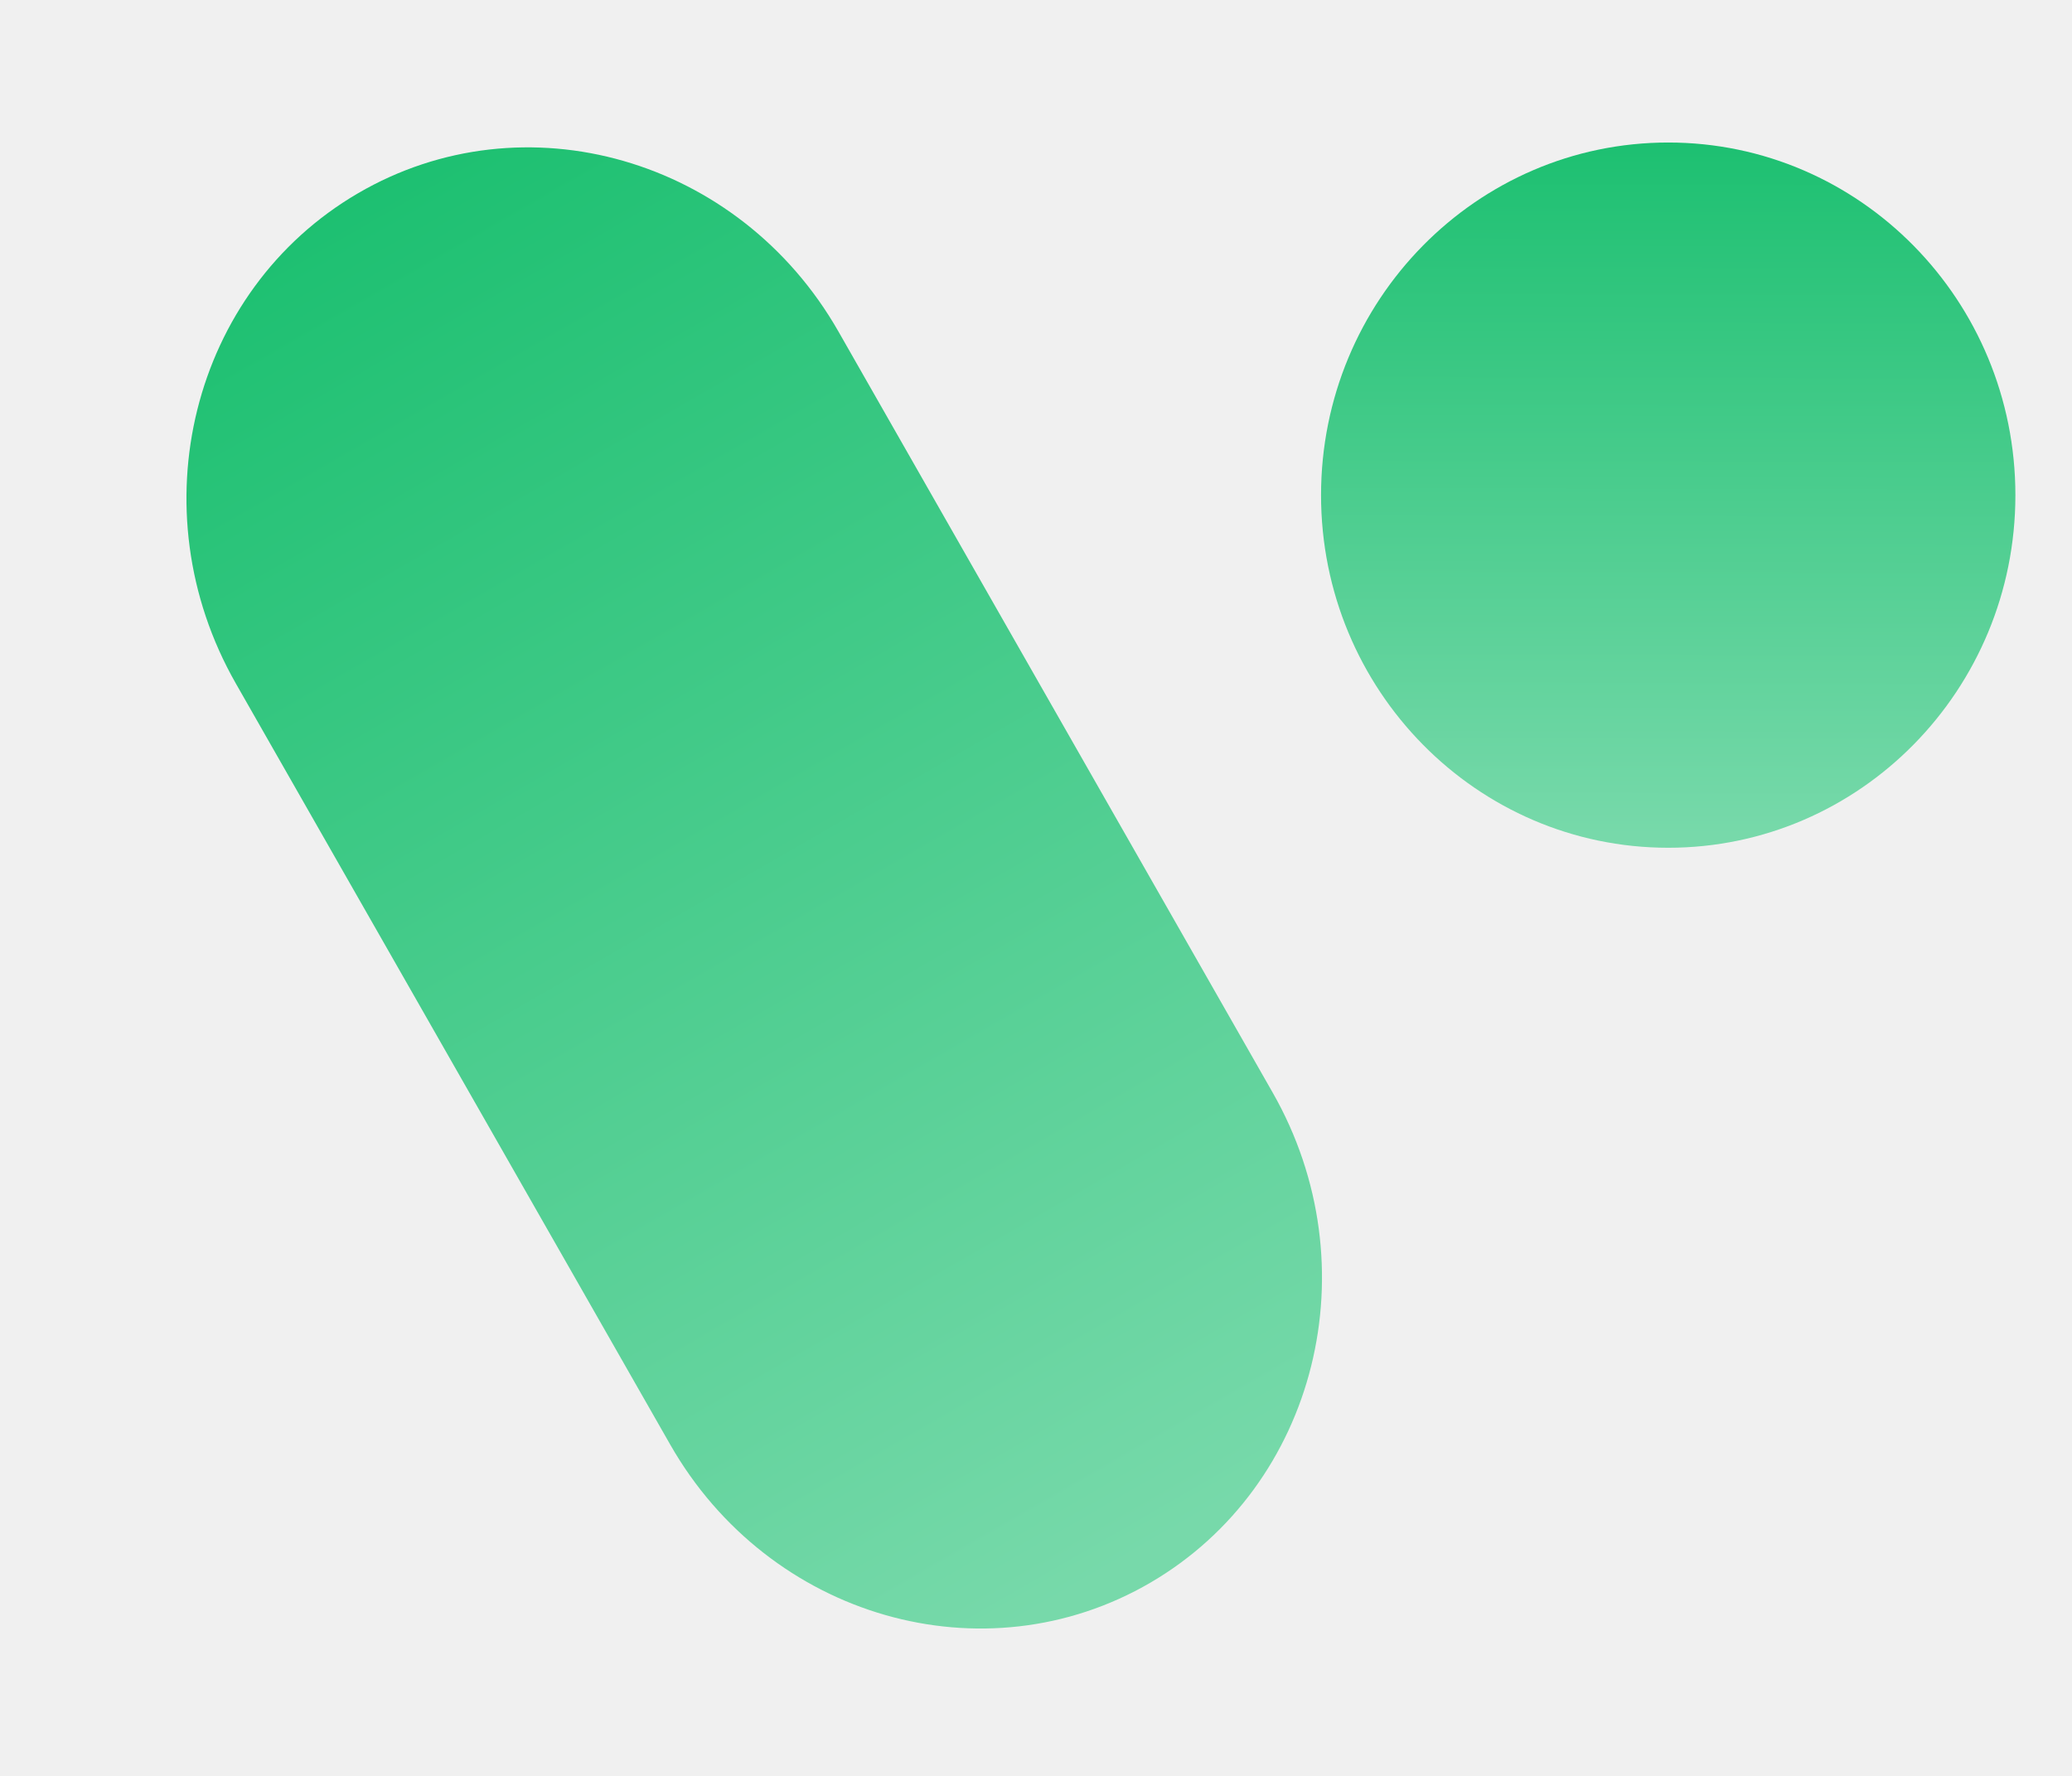
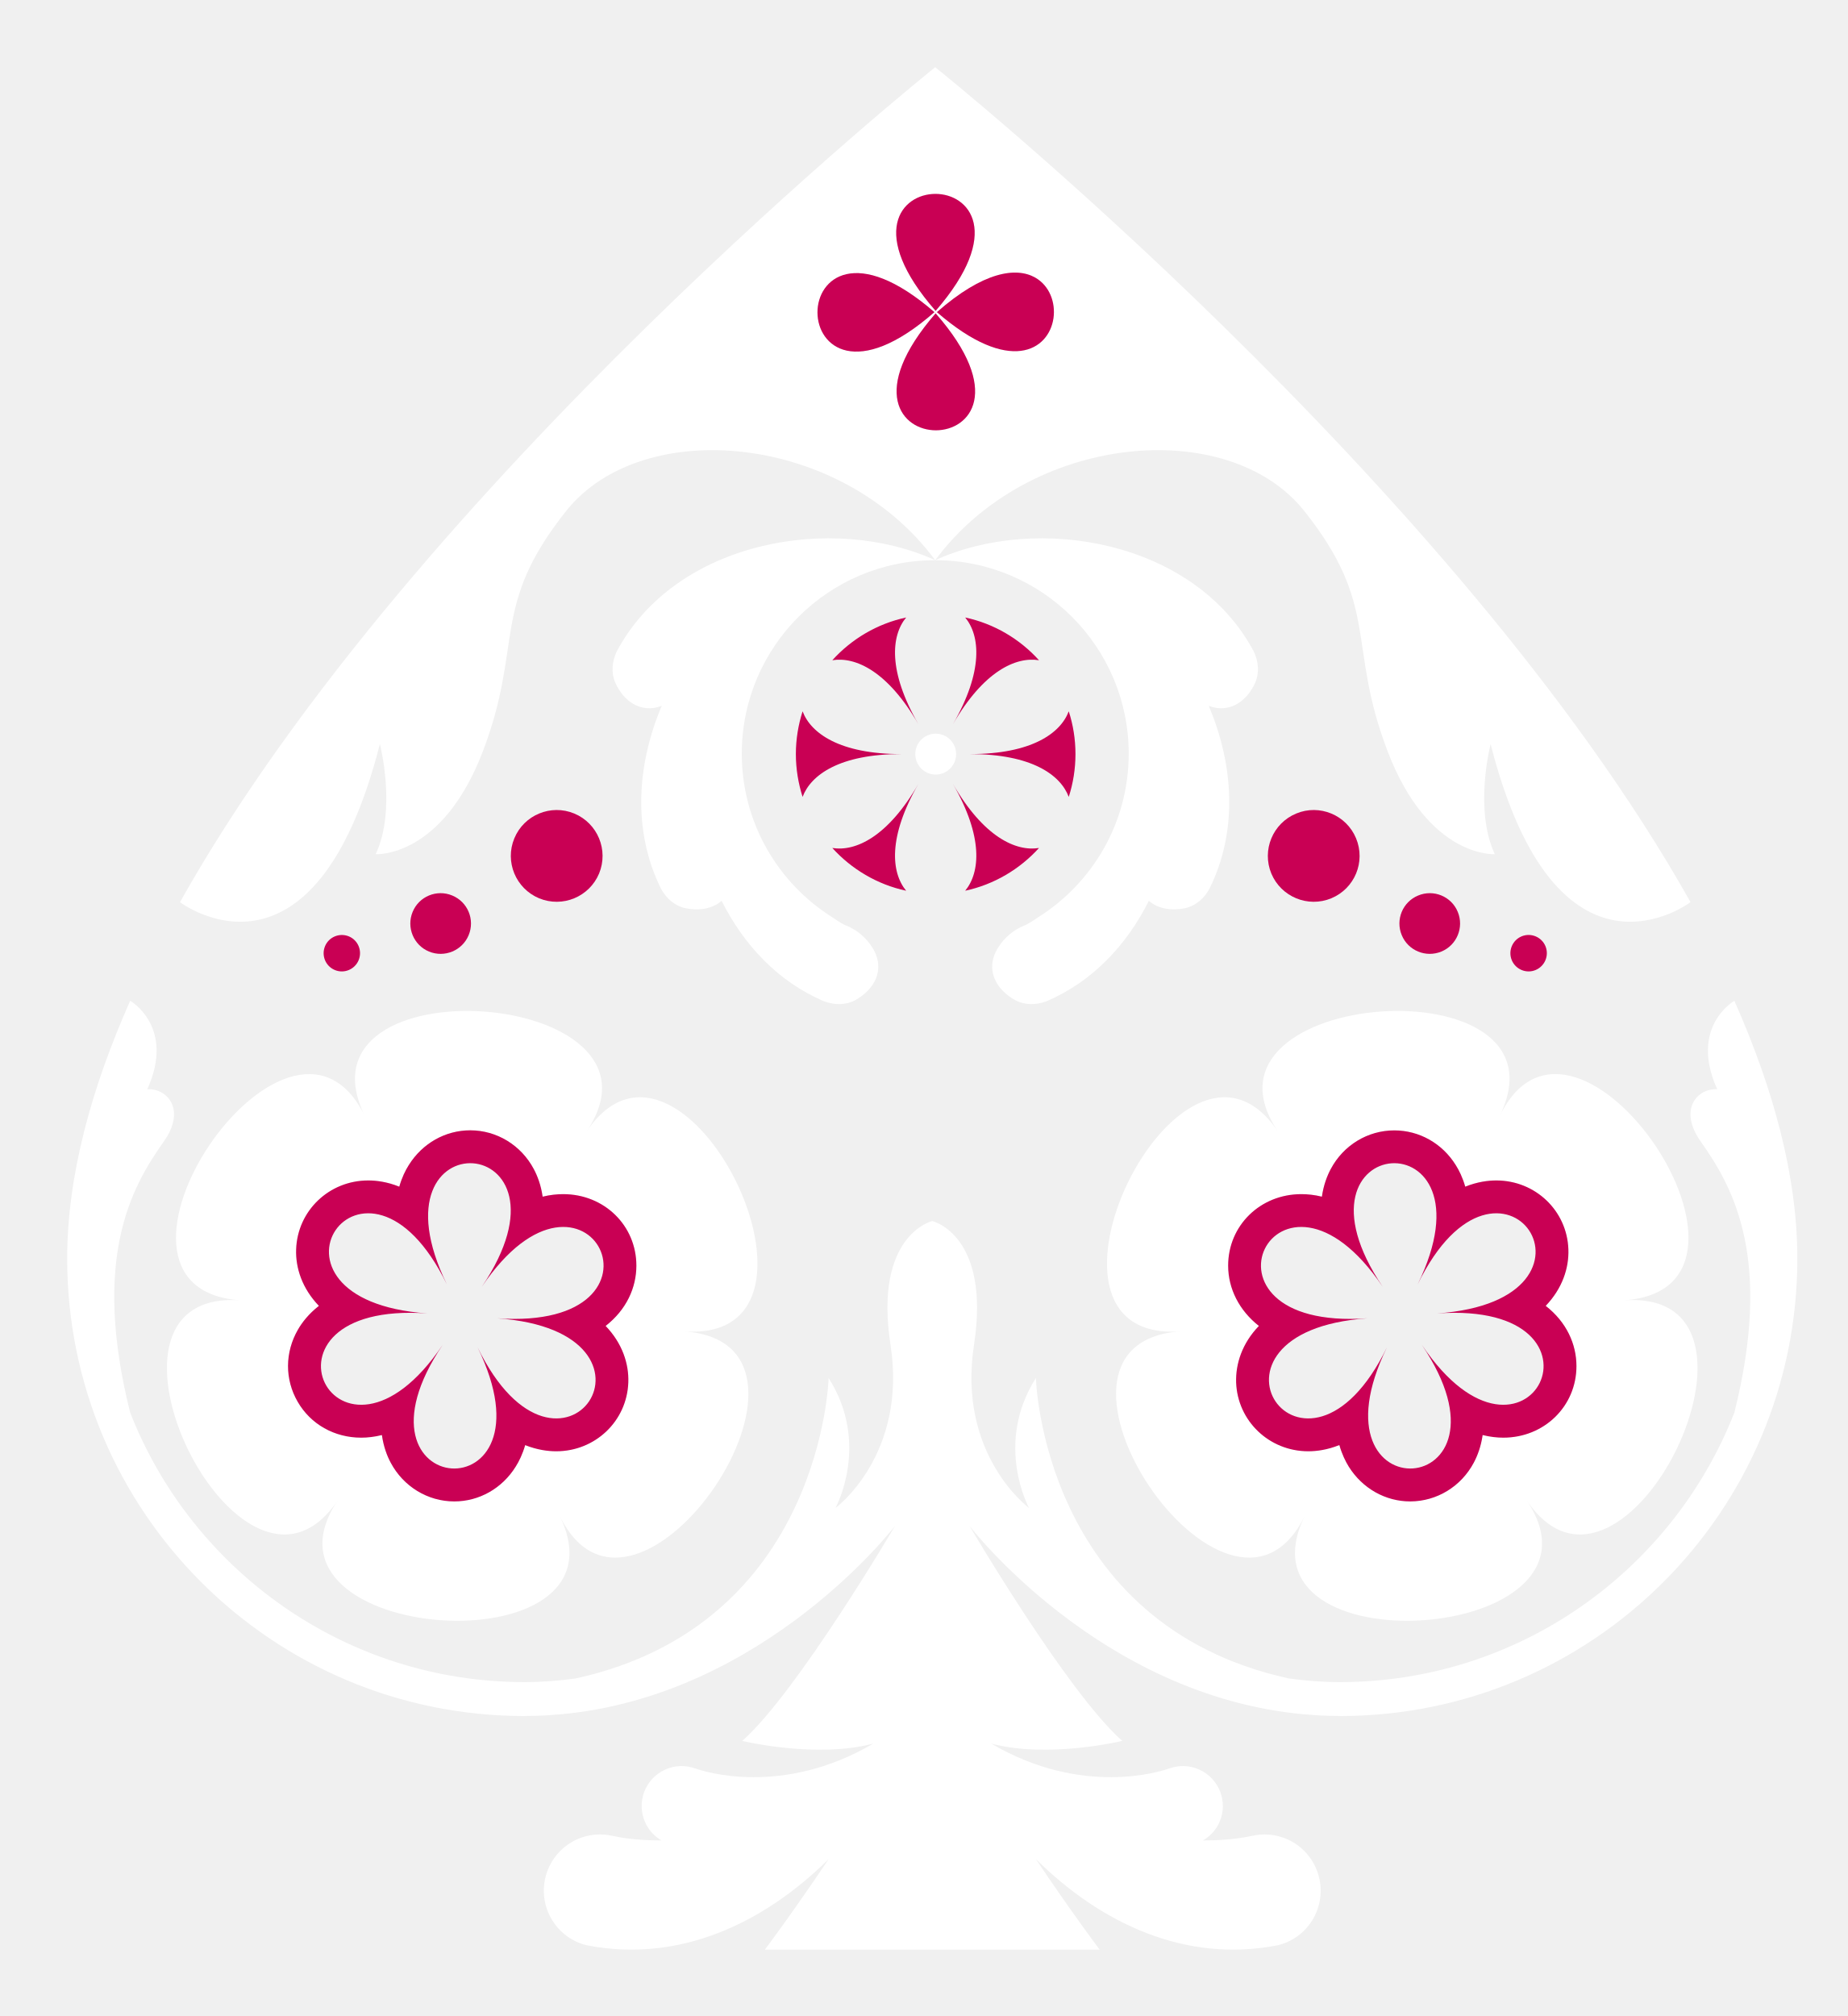
- <svg xmlns="http://www.w3.org/2000/svg" width="28" height="24" viewBox="0 0 28 24" fill="none">
-   <path d="M3.186 9.235C1.849 6.891 2.587 3.927 4.836 2.613C7.084 1.3 9.991 2.135 11.329 4.478L17.198 14.765C18.536 17.109 17.797 20.073 15.549 21.387C13.3 22.7 10.393 21.865 9.056 19.521L3.186 9.235Z" fill="url(#paint0_linear_2290_2172)" />
-   <path d="M27.235 6.692C27.235 9.323 25.134 11.457 22.544 11.457C19.953 11.457 17.852 9.323 17.852 6.692C17.852 4.06 19.953 1.926 22.544 1.926C25.134 1.926 27.235 4.06 27.235 6.692Z" fill="url(#paint1_linear_2290_2172)" />
-   <defs>
-     <linearGradient id="paint0_linear_2290_2172" x1="4.836" y1="2.613" x2="15.441" y2="21.002" gradientUnits="userSpaceOnUse">
-       <stop stop-color="#1DC071" />
-       <stop offset="1" stop-color="#77D9AA" />
-     </linearGradient>
-     <linearGradient id="paint1_linear_2290_2172" x1="22.544" y1="1.926" x2="22.52" y2="11.286" gradientUnits="userSpaceOnUse">
-       <stop stop-color="#1DC071" />
-       <stop offset="1" stop-color="#77D9AA" />
-     </linearGradient>
-   </defs>
+ <svg xmlns="http://www.w3.org/2000/svg" width="22" height="24" viewBox="0 0 22 24" fill="none">
+   <path d="M11.126 3.716C9.273 5.34 9.265 2.102 11.126 3.716ZM11.141 3.701C9.516 1.848 12.755 1.84 11.141 3.701ZM12.323 3.303C12.497 3.4 12.57 3.603 12.543 3.789C12.488 4.165 12.027 4.471 11.155 3.716C11.71 3.23 12.1 3.178 12.323 3.303ZM11.14 3.73C12.765 5.583 9.526 5.591 11.14 3.73ZM4.523 8.858C4.523 8.858 4.725 9.631 4.473 10.169C4.473 10.169 5.263 10.22 5.75 8.942C6.237 7.665 5.834 7.223 6.741 6.083C7.649 4.943 10.017 5.157 11.135 6.669C12.408 6.669 13.439 7.701 13.439 8.973C13.439 9.794 13.007 10.514 12.359 10.921C12.281 10.975 12.225 11.007 12.204 11.015C12.204 11.015 12.204 11.015 12.204 11.015C12.199 11.017 12.196 11.018 12.196 11.018L12.196 11.019C12.074 11.066 11.96 11.158 11.881 11.286C11.72 11.548 11.868 11.787 12.089 11.907C12.2 11.967 12.334 11.967 12.459 11.92C13.011 11.685 13.417 11.246 13.679 10.724C13.791 10.822 13.954 10.845 14.11 10.812C14.233 10.785 14.335 10.699 14.4 10.581C14.743 9.89 14.687 9.099 14.392 8.403C14.645 8.499 14.851 8.341 14.946 8.125C14.996 8.009 14.985 7.875 14.927 7.754C14.227 6.439 12.36 6.111 11.135 6.669C12.254 5.157 14.622 4.943 15.529 6.083C16.437 7.223 16.033 7.665 16.521 8.942C17.008 10.22 17.798 10.169 17.798 10.169C17.546 9.631 17.748 8.858 17.748 8.858C18.537 11.95 20.128 10.74 20.128 10.74C17.331 5.756 11.135 0.8 11.135 0.8C11.135 0.8 4.94 5.756 2.143 10.74C2.143 10.74 3.733 11.95 4.523 8.858" fill="white" />
+   <path d="M7.344 7.754C7.286 7.875 7.275 8.009 7.325 8.125C7.419 8.341 7.626 8.499 7.879 8.403C7.584 9.099 7.527 9.89 7.871 10.581C7.935 10.699 8.037 10.785 8.161 10.812C8.316 10.845 8.48 10.822 8.592 10.724C8.854 11.246 9.26 11.685 9.811 11.92C9.937 11.967 10.071 11.967 10.182 11.907C10.403 11.787 10.55 11.548 10.39 11.286C10.311 11.158 10.197 11.066 10.075 11.019L10.075 11.018C10.075 11.018 10.072 11.017 10.067 11.015C10.067 11.015 10.067 11.015 10.066 11.015C10.046 11.007 9.989 10.975 9.911 10.921C9.264 10.514 8.832 9.794 8.832 8.973C8.832 7.701 9.863 6.669 11.135 6.669C9.911 6.111 8.043 6.439 7.344 7.754Z" fill="white" />
+   <path d="M3.87 11.264C3.824 11.375 3.876 11.502 3.987 11.548C4.098 11.594 4.224 11.541 4.27 11.431C4.316 11.32 4.264 11.193 4.153 11.147C4.042 11.102 3.916 11.154 3.87 11.264Z" fill="#C90054" />
+   <path d="M4.913 10.856C4.837 11.04 4.924 11.252 5.108 11.328C5.292 11.404 5.504 11.317 5.58 11.133C5.657 10.948 5.569 10.737 5.385 10.661C5.201 10.584 4.989 10.671 4.913 10.856Z" fill="#C90054" />
+   <path d="M6.124 9.98C6.008 10.259 6.141 10.578 6.419 10.694C6.698 10.809 7.017 10.677 7.133 10.399C7.248 10.12 7.116 9.801 6.838 9.685C6.559 9.569 6.239 9.702 6.124 9.98Z" fill="#C90054" />
+   <path d="M18.283 11.548C18.394 11.502 18.447 11.375 18.401 11.264C18.355 11.154 18.228 11.101 18.117 11.147C18.007 11.193 17.954 11.32 18 11.431C18.046 11.541 18.173 11.594 18.283 11.548Z" fill="#C90054" />
+   <path d="M17.162 11.328C17.346 11.252 17.433 11.04 17.357 10.856C17.281 10.671 17.069 10.584 16.885 10.661C16.701 10.737 16.613 10.948 16.69 11.133C16.766 11.317 16.977 11.404 17.162 11.328Z" fill="#C90054" />
+   <path d="M15.851 10.694C16.13 10.578 16.262 10.259 16.146 9.98C16.031 9.702 15.711 9.569 15.433 9.685C15.154 9.801 15.022 10.12 15.137 10.399C15.253 10.677 15.573 10.809 15.851 10.694Z" fill="#C90054" />
+   <path d="M12.725 9.487C12.777 9.326 12.805 9.155 12.805 8.977C12.805 8.799 12.777 8.628 12.725 8.468C12.627 8.73 12.281 8.977 11.551 8.977C12.281 8.977 12.627 9.224 12.725 9.487Z" fill="#C90054" />
+   <path d="M9.91 7.86C10.186 7.815 10.571 7.991 10.935 8.622C10.57 7.989 10.611 7.567 10.789 7.351C10.444 7.425 10.139 7.607 9.91 7.86Z" fill="#C90054" />
+   <path d="M12.371 7.86C12.142 7.607 11.837 7.425 11.492 7.351C11.67 7.567 11.711 7.989 11.346 8.622C11.71 7.991 12.095 7.815 12.371 7.86Z" fill="#C90054" />
+   <path d="M9.91 10.095C10.139 10.347 10.444 10.53 10.789 10.604C10.611 10.388 10.57 9.965 10.935 9.332C10.571 9.963 10.186 10.14 9.91 10.095Z" fill="#C90054" />
+   <path d="M9.556 8.468C9.505 8.628 9.476 8.799 9.476 8.977C9.476 9.155 9.505 9.326 9.556 9.487C9.654 9.224 10 8.977 10.73 8.977C10 8.977 9.654 8.73 9.556 8.468Z" fill="#C90054" />
+   <path d="M12.371 10.095C12.095 10.14 11.71 9.963 11.346 9.332C11.711 9.965 11.67 10.388 11.492 10.604C11.837 10.53 12.142 10.347 12.371 10.095Z" fill="#C90054" />
+   <path d="M11.141 9.221C11.275 9.221 11.384 9.112 11.384 8.977C11.384 8.843 11.275 8.734 11.141 8.734C11.006 8.734 10.898 8.843 10.898 8.977C10.898 9.112 11.006 9.221 11.141 9.221Z" fill="white" />
+   <path d="M11.126 3.716C9.265 2.102 9.273 5.34 11.126 3.716Z" fill="#C90054" />
+   <path d="M11.14 3.701C12.755 1.84 9.516 1.848 11.14 3.701Z" fill="#C90054" />
+   <path d="M11.14 3.73C9.526 5.591 12.765 5.583 11.14 3.73Z" fill="#C90054" />
+   <path d="M12.543 3.789C12.57 3.603 12.497 3.4 12.323 3.303C12.099 3.178 11.709 3.23 11.155 3.716C12.026 4.471 12.488 4.165 12.543 3.789Z" fill="#C90054" />
+   <path d="M4.754 14.127C4.785 14.018 4.827 13.933 4.867 13.87C5.028 13.611 5.302 13.457 5.598 13.457C5.914 13.457 6.204 13.633 6.355 13.918C6.398 13.997 6.44 14.106 6.46 14.246C6.55 14.224 6.632 14.216 6.706 14.216C7.195 14.216 7.577 14.59 7.577 15.067C7.577 15.328 7.46 15.591 7.21 15.785C7.41 15.992 7.489 16.236 7.481 16.457C7.465 16.917 7.088 17.277 6.623 17.277H6.623C6.525 17.277 6.397 17.261 6.253 17.203C6.222 17.312 6.18 17.397 6.14 17.46C5.978 17.719 5.705 17.874 5.408 17.874C5.093 17.874 4.803 17.697 4.651 17.413C4.609 17.333 4.567 17.224 4.547 17.084C4.457 17.106 4.375 17.115 4.301 17.115H4.301C3.981 17.115 3.698 16.955 3.543 16.687C3.389 16.421 3.391 16.1 3.548 15.828C3.595 15.746 3.673 15.643 3.796 15.546C3.596 15.338 3.518 15.094 3.525 14.873C3.541 14.413 3.919 14.053 4.384 14.053C4.482 14.053 4.61 14.069 4.754 14.127ZM2.861 15.48C0.806 15.336 2.87 19.569 4.022 17.861C2.87 19.569 7.567 19.897 6.664 18.046C7.567 19.897 10.2 15.993 8.145 15.85C10.2 15.993 8.137 11.762 6.985 13.469C8.137 11.762 3.439 11.432 4.343 13.285C3.439 11.432 0.806 15.336 2.861 15.48" fill="white" />
+   <path d="M17.899 17.115C17.825 17.115 17.742 17.106 17.653 17.084C17.633 17.224 17.59 17.333 17.548 17.412C17.397 17.697 17.107 17.873 16.791 17.874H16.791C16.495 17.874 16.221 17.719 16.059 17.46C16.02 17.397 15.978 17.312 15.947 17.203C15.803 17.261 15.675 17.277 15.577 17.277C15.111 17.277 14.734 16.917 14.718 16.458C14.711 16.236 14.789 15.992 14.989 15.785C14.755 15.601 14.622 15.342 14.622 15.067C14.622 14.59 15.005 14.216 15.494 14.216C15.567 14.216 15.65 14.224 15.739 14.246C15.759 14.106 15.802 13.997 15.844 13.918C15.995 13.633 16.285 13.457 16.601 13.457C16.898 13.457 17.171 13.611 17.333 13.87C17.373 13.933 17.415 14.018 17.446 14.127C17.59 14.069 17.718 14.053 17.816 14.053C18.281 14.053 18.658 14.413 18.674 14.873C18.682 15.094 18.603 15.338 18.404 15.546C18.652 15.739 18.77 16.002 18.77 16.263C18.77 16.74 18.387 17.115 17.899 17.115ZM17.857 13.284C18.76 11.432 14.063 11.762 15.215 13.469C14.063 11.762 11.999 15.993 14.054 15.85C11.999 15.993 14.632 19.897 15.535 18.046C14.632 19.897 19.329 19.569 18.177 17.861C19.329 19.569 21.393 15.336 19.338 15.48C21.393 15.336 18.76 11.432 17.857 13.284" fill="white" />
+   <path d="M16.929 16.01C18.186 17.874 15.528 18.06 16.514 16.039C15.528 18.06 14.038 15.851 16.282 15.694C14.038 15.851 15.206 13.456 16.464 15.32C15.206 13.456 17.864 13.27 16.879 15.291C17.864 13.27 19.354 15.479 17.111 15.636C19.354 15.479 18.186 17.874 16.929 16.01ZM18.77 16.263C18.77 16.002 18.652 15.739 18.404 15.546C18.603 15.338 18.682 15.094 18.674 14.873C18.658 14.413 18.281 14.053 17.816 14.053C17.718 14.053 17.59 14.069 17.446 14.127C17.415 14.018 17.373 13.933 17.333 13.87C17.172 13.611 16.898 13.457 16.601 13.457C16.285 13.457 15.995 13.633 15.844 13.918C15.802 13.997 15.759 14.106 15.739 14.246C15.65 14.224 15.567 14.216 15.494 14.216C15.005 14.216 14.623 14.59 14.623 15.067C14.623 15.342 14.755 15.601 14.989 15.785C14.789 15.992 14.711 16.236 14.718 16.458C14.735 16.917 15.112 17.277 15.577 17.277C15.675 17.277 15.803 17.261 15.947 17.203C15.978 17.312 16.02 17.397 16.059 17.46C16.221 17.719 16.495 17.874 16.791 17.874H16.792C17.107 17.873 17.397 17.697 17.548 17.412C17.59 17.333 17.633 17.224 17.653 17.084C17.743 17.106 17.825 17.115 17.899 17.115C18.387 17.115 18.77 16.74 18.77 16.263" fill="#C90054" />
+   <path d="M5.321 15.291C4.336 13.27 6.994 13.456 5.736 15.32C6.994 13.456 8.162 15.851 5.918 15.694C8.162 15.851 6.672 18.06 5.686 16.039C6.672 18.06 4.014 17.874 5.271 16.01C4.014 17.874 2.846 15.479 5.089 15.636C2.846 15.479 4.336 13.27 5.321 15.291ZM3.526 14.873C3.518 15.094 3.597 15.338 3.797 15.546C3.673 15.643 3.595 15.746 3.548 15.828C3.391 16.099 3.39 16.421 3.544 16.687C3.698 16.955 3.981 17.115 4.301 17.115H4.301C4.375 17.115 4.457 17.106 4.547 17.084C4.567 17.224 4.609 17.333 4.652 17.413C4.803 17.697 5.093 17.874 5.409 17.874C5.705 17.874 5.979 17.719 6.14 17.46C6.18 17.397 6.222 17.312 6.253 17.204C6.397 17.261 6.525 17.277 6.623 17.277H6.623C7.088 17.277 7.465 16.917 7.481 16.457C7.489 16.236 7.41 15.992 7.211 15.785C7.46 15.591 7.577 15.328 7.577 15.067C7.577 14.59 7.195 14.216 6.706 14.216C6.633 14.216 6.55 14.224 6.461 14.246C6.441 14.106 6.398 13.997 6.356 13.918C6.205 13.633 5.915 13.456 5.599 13.456C5.302 13.456 5.029 13.611 4.867 13.87C4.827 13.933 4.785 14.018 4.754 14.127C4.61 14.069 4.482 14.053 4.384 14.053C3.919 14.053 3.542 14.413 3.526 14.873" fill="#C90054" />
+   <path d="M20.65 11.914C20.65 11.914 20.109 12.222 20.446 12.967C20.209 12.954 19.978 13.209 20.252 13.593C20.649 14.152 21.104 15 20.651 16.814C19.917 18.692 18.089 20.025 15.955 20.025C15.745 20.025 15.541 20.009 15.343 19.981C12.407 19.336 12.334 16.405 12.334 16.405C11.834 17.19 12.252 17.952 12.252 17.952C12.252 17.952 11.395 17.322 11.597 16.011C11.798 14.7 11.1 14.536 11.1 14.536C11.1 14.536 10.401 14.7 10.603 16.011C10.805 17.322 9.948 17.952 9.948 17.952C9.948 17.952 10.366 17.19 9.866 16.405C9.866 16.405 9.792 19.336 6.857 19.981C6.659 20.009 6.455 20.025 6.245 20.025C4.11 20.025 2.283 18.692 1.549 16.814C1.096 15 1.55 14.152 1.948 13.593C2.222 13.209 1.99 12.954 1.754 12.967C2.091 12.222 1.55 11.914 1.55 11.914C1.081 12.97 0.8 14.009 0.8 14.984C0.8 17.991 3.238 20.429 6.245 20.429C6.247 20.429 6.249 20.428 6.252 20.428C6.325 20.428 6.399 20.426 6.471 20.423C6.526 20.42 6.58 20.416 6.634 20.411C6.649 20.41 6.664 20.409 6.679 20.408C9.111 20.185 10.656 18.166 10.656 18.166C10.656 18.166 9.493 20.145 8.838 20.725C8.838 20.725 9.717 20.938 10.398 20.757C9.313 21.394 8.374 21.087 8.285 21.055L8.285 21.055C8.281 21.054 8.278 21.053 8.278 21.053L8.278 21.053C8.165 21.013 8.038 21.013 7.921 21.066C7.681 21.174 7.574 21.455 7.682 21.695C7.724 21.789 7.793 21.862 7.876 21.91C7.563 21.911 7.354 21.869 7.307 21.858L7.306 21.858C7.3 21.857 7.296 21.856 7.296 21.856L7.296 21.856C7.132 21.819 6.955 21.841 6.8 21.934C6.483 22.125 6.38 22.536 6.571 22.853C6.667 23.013 6.819 23.118 6.987 23.158C8.081 23.373 9.092 22.9 9.867 22.131C9.446 22.759 9.107 23.21 9.107 23.21H11.1H13.093C13.093 23.21 12.753 22.759 12.333 22.131C13.108 22.9 14.119 23.373 15.212 23.158C15.38 23.118 15.533 23.013 15.629 22.853C15.819 22.536 15.717 22.125 15.4 21.934C15.245 21.841 15.067 21.819 14.904 21.856L14.904 21.856C14.904 21.856 14.9 21.857 14.894 21.858L14.893 21.858C14.846 21.869 14.637 21.911 14.323 21.91C14.406 21.862 14.476 21.789 14.518 21.695C14.626 21.455 14.518 21.174 14.279 21.066C14.161 21.013 14.034 21.013 13.922 21.053L13.922 21.053C13.922 21.053 13.919 21.054 13.915 21.055L13.914 21.055C13.825 21.087 12.887 21.394 11.802 20.757C12.483 20.938 13.362 20.725 13.362 20.725C12.706 20.145 11.544 18.166 11.544 18.166C11.544 18.166 13.089 20.185 15.521 20.408C15.536 20.409 15.551 20.41 15.566 20.411C15.62 20.416 15.674 20.42 15.728 20.423C15.801 20.426 15.874 20.428 15.948 20.428C15.95 20.428 15.953 20.429 15.955 20.429C18.962 20.429 21.4 17.991 21.4 14.984C21.4 14.009 21.119 12.97 20.65 11.914Z" fill="white" />
</svg>
